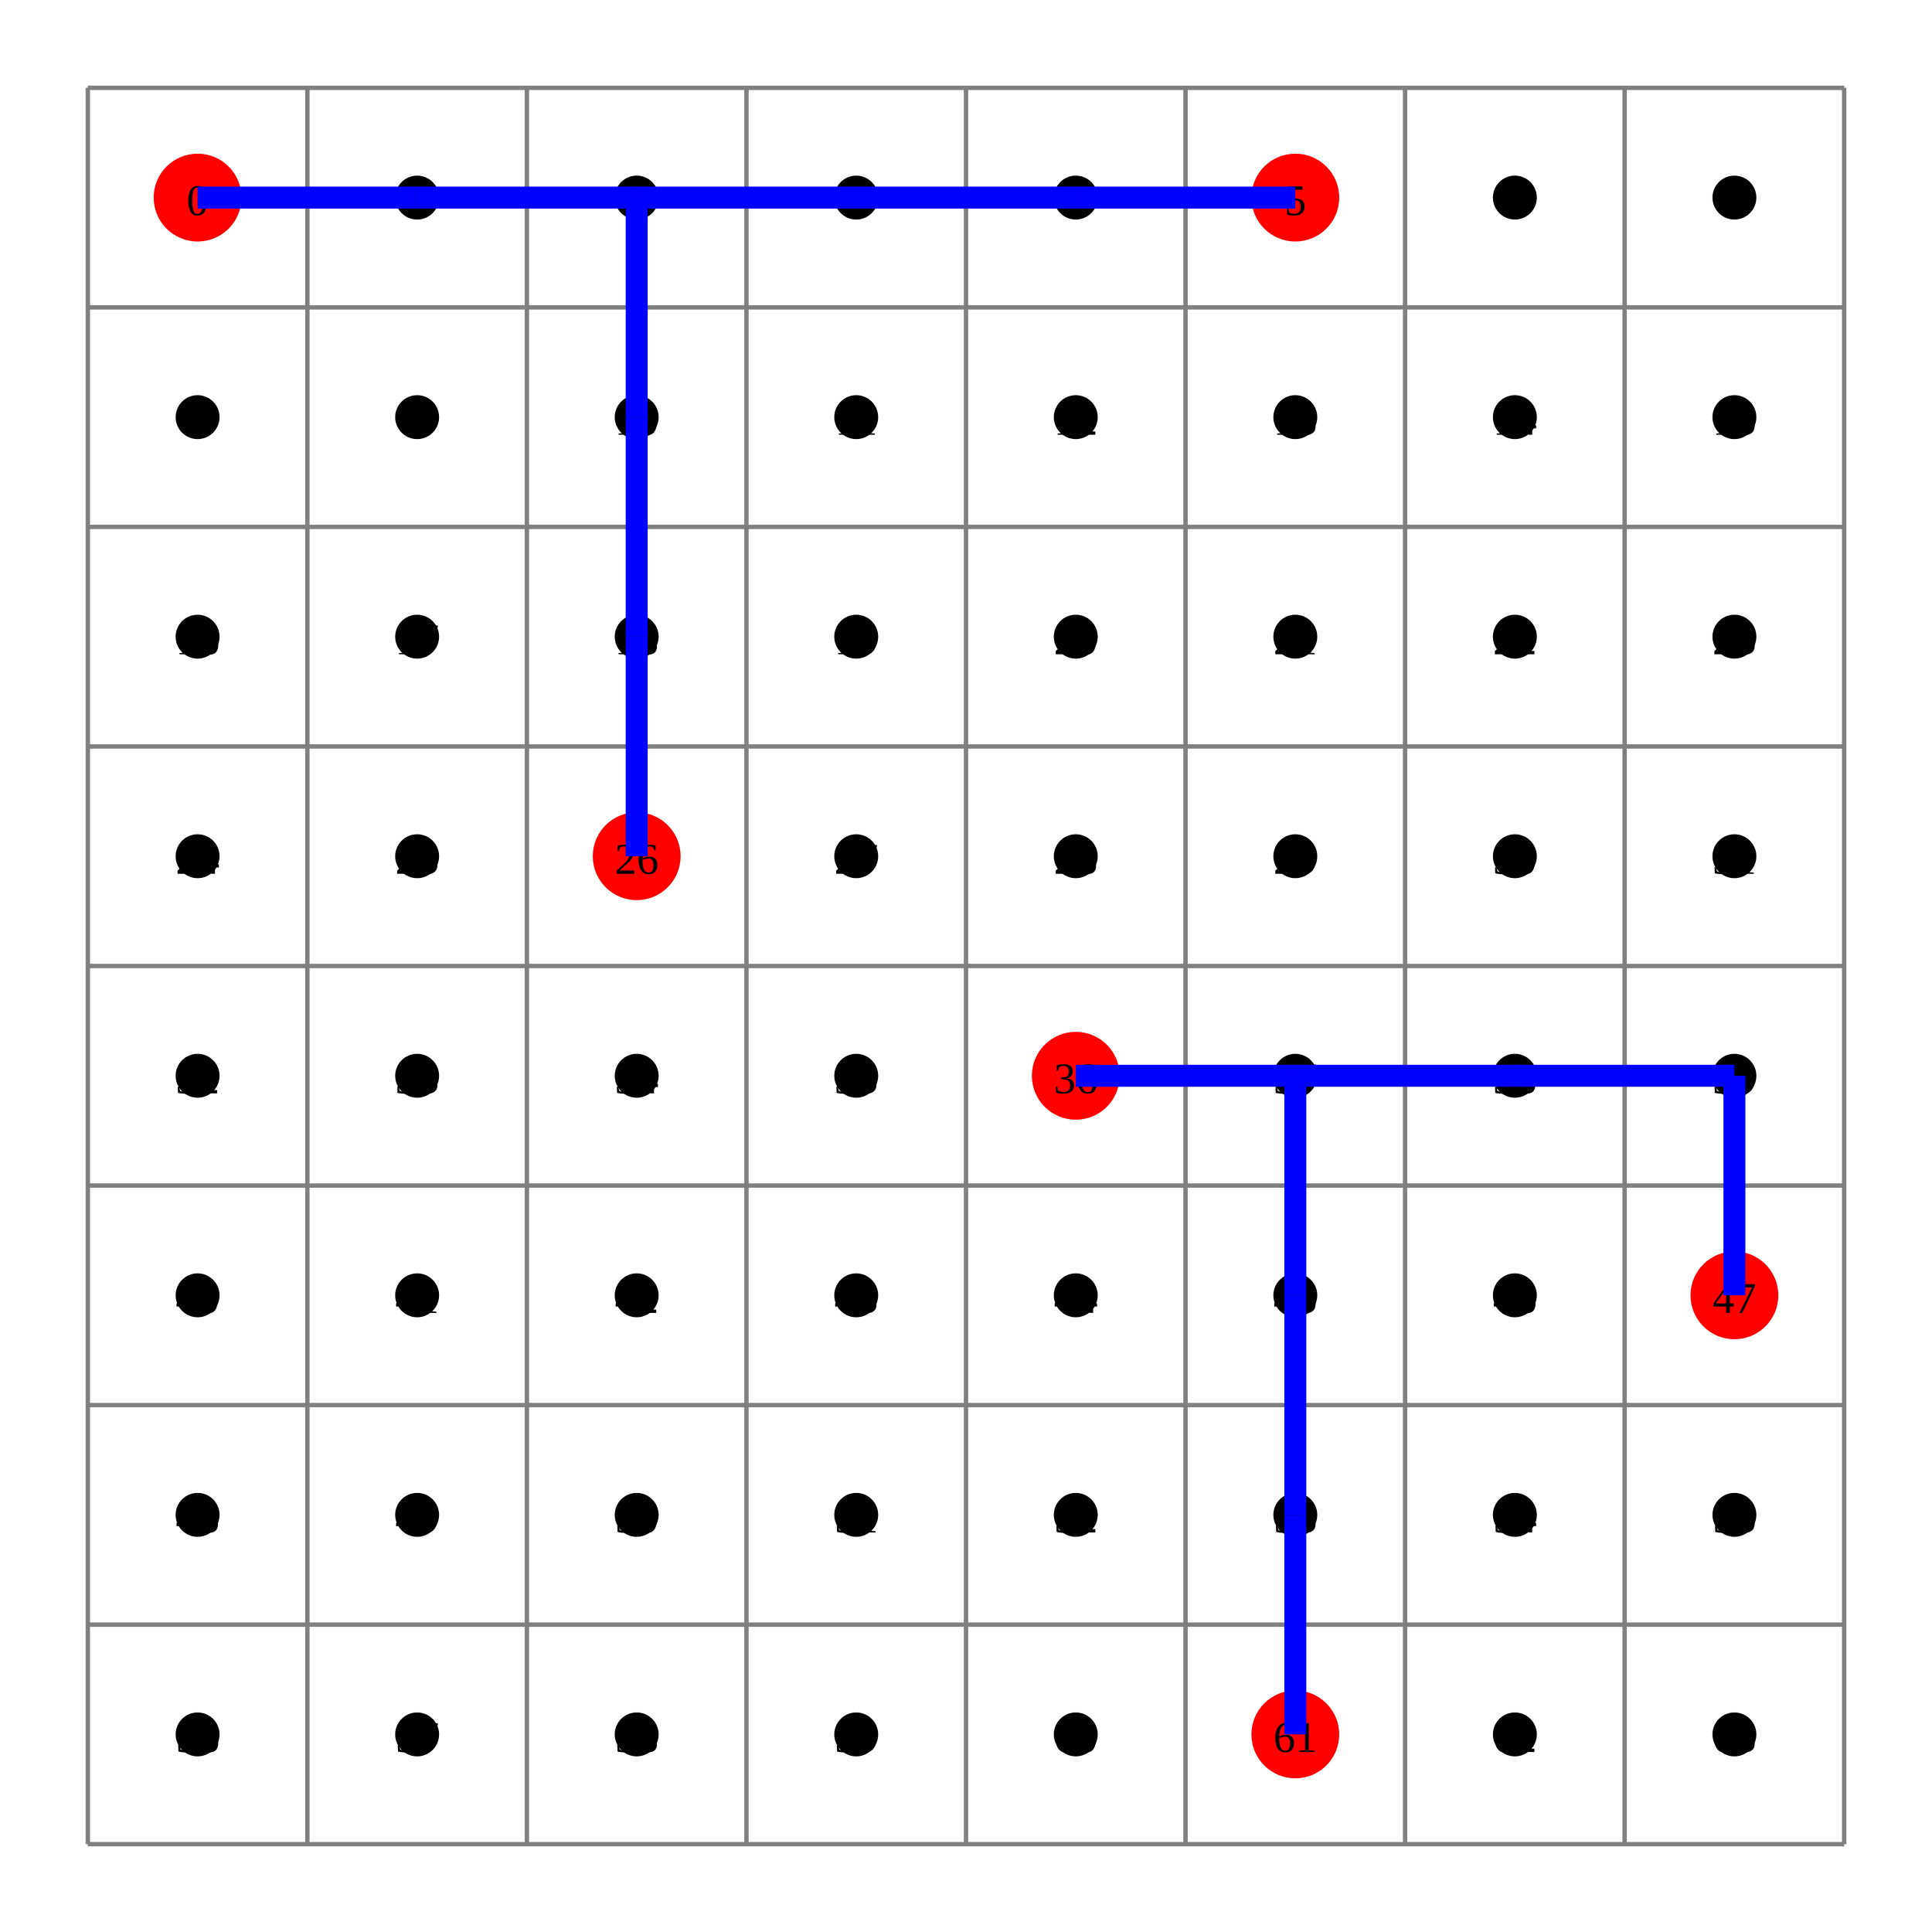
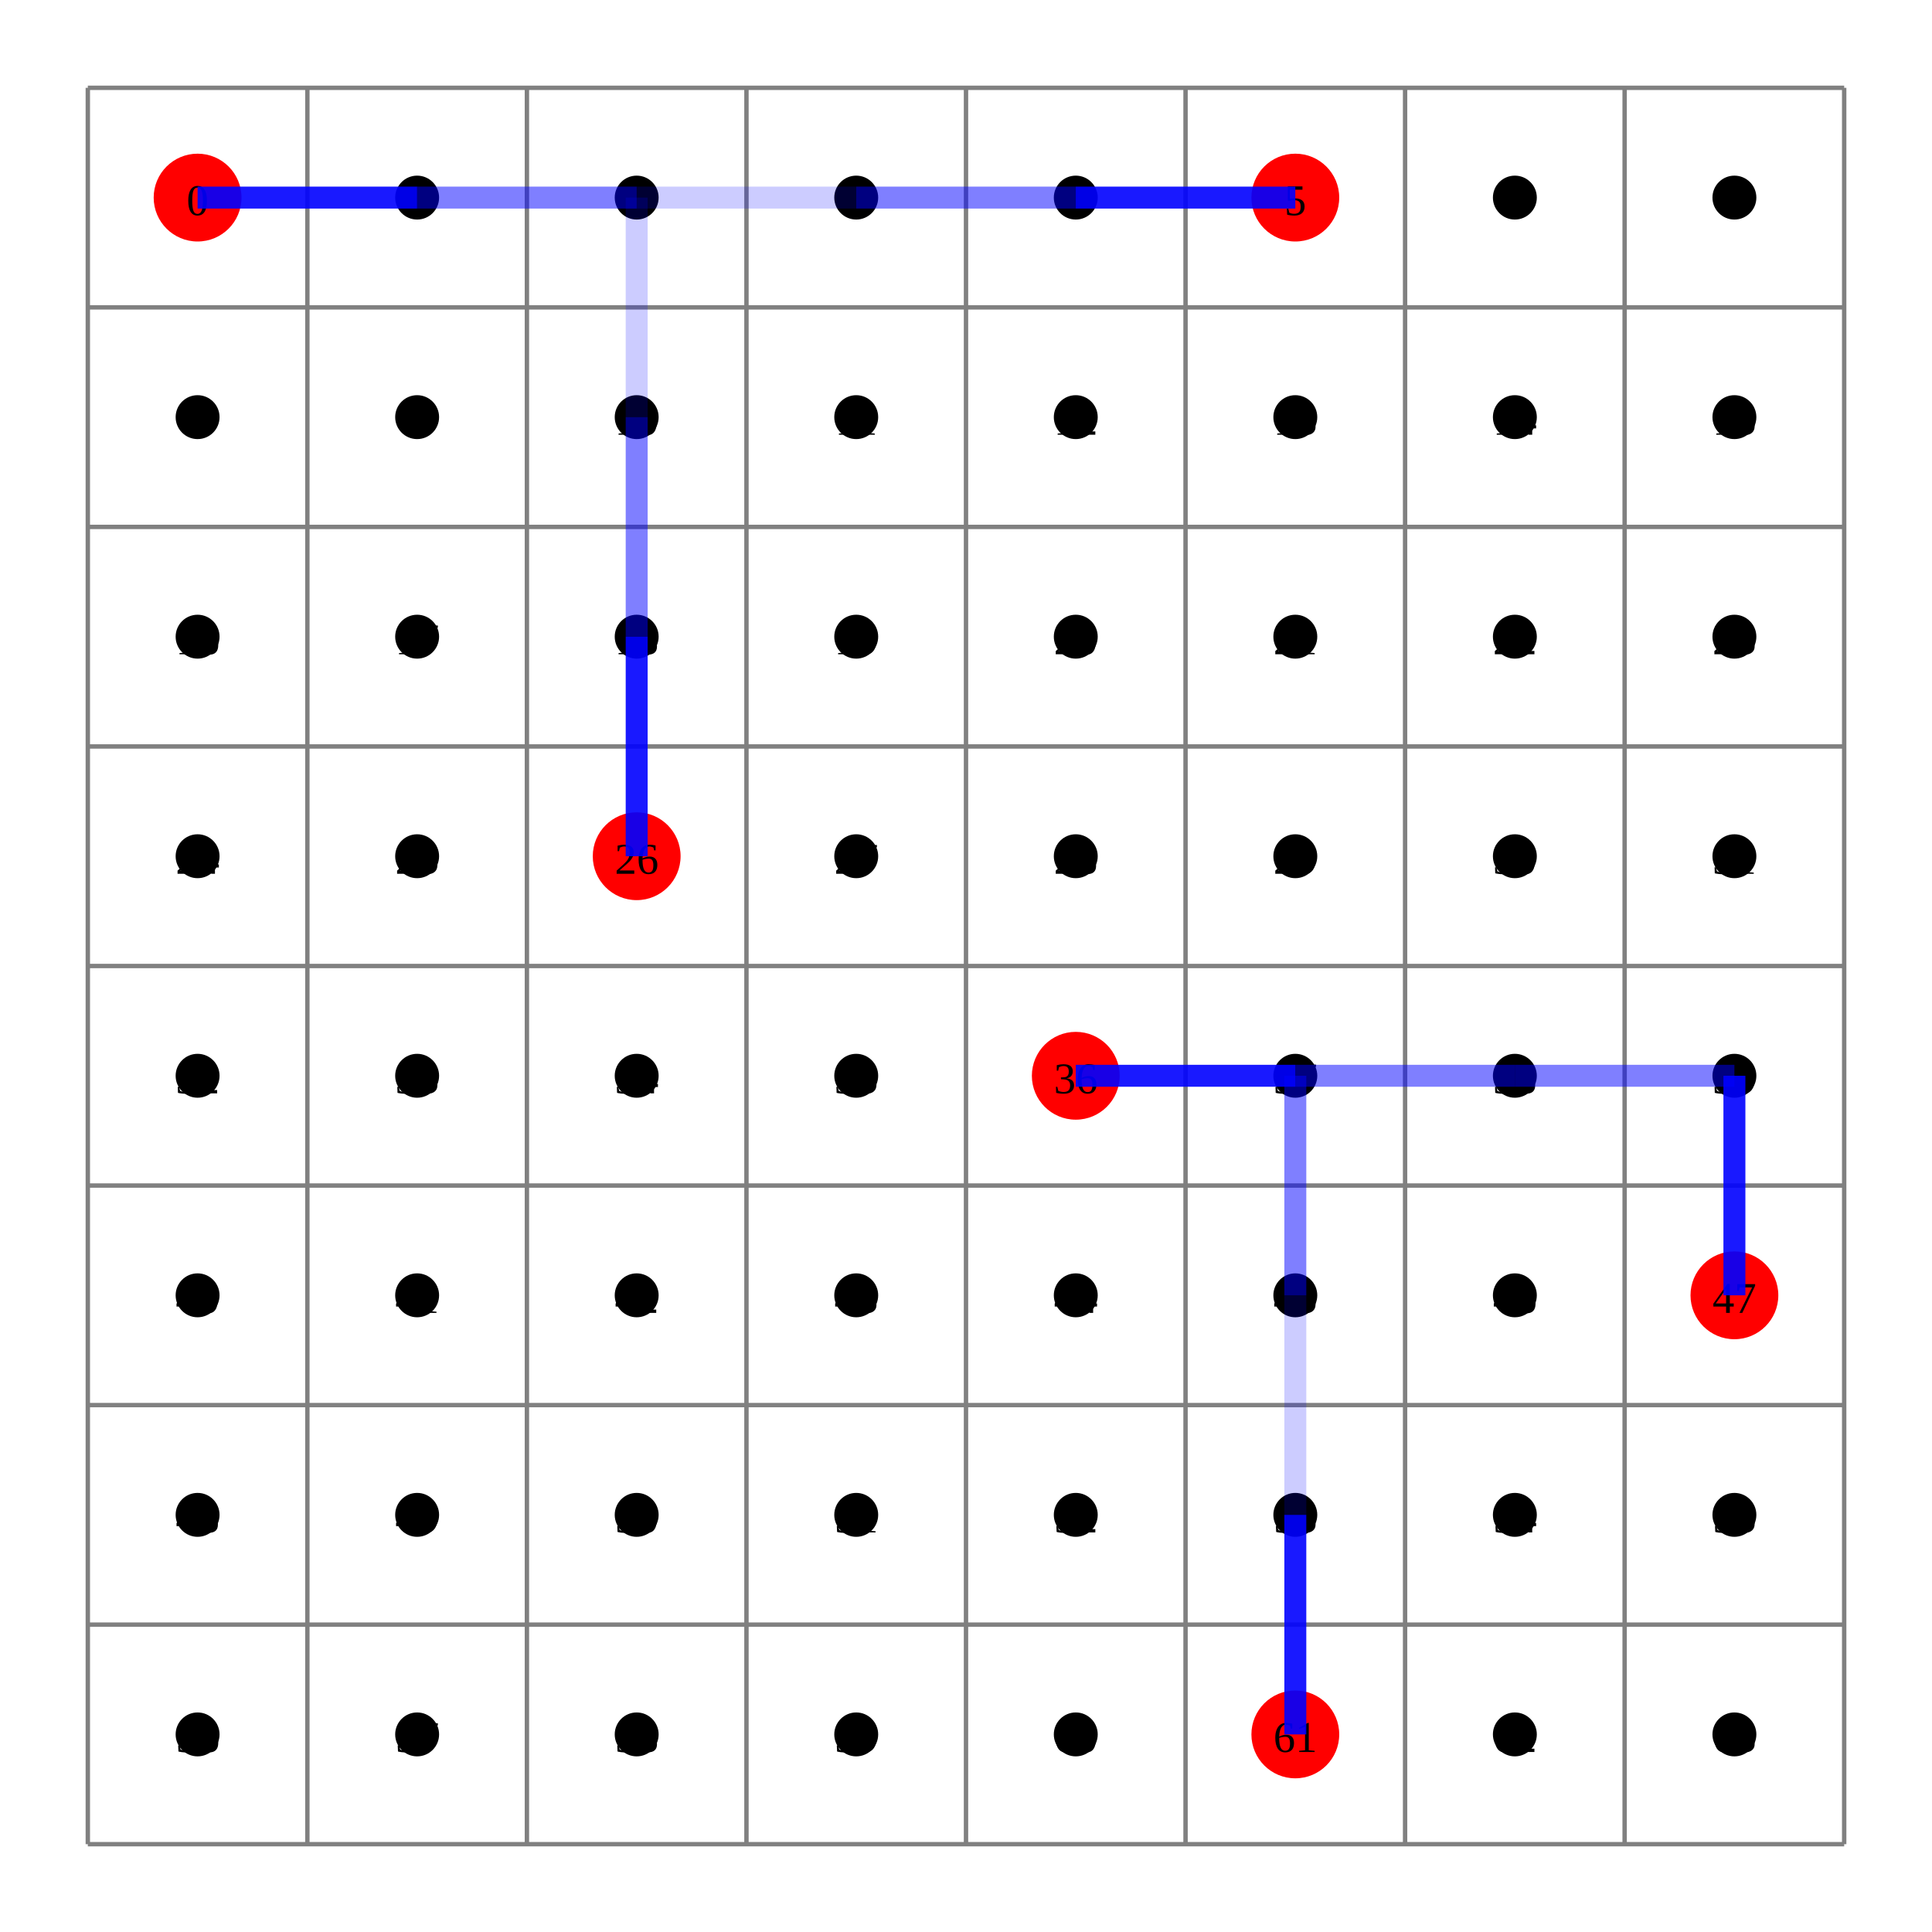
<svg xmlns="http://www.w3.org/2000/svg" width="440" height="440">
  <line x1="20" y1="20" x2="420" y2="20" stroke="gray" stroke-width="1" />
  <line x1="20" y1="70" x2="420" y2="70" stroke="gray" stroke-width="1" />
  <line x1="20" y1="120" x2="420" y2="120" stroke="gray" stroke-width="1" />
  <line x1="20" y1="170" x2="420" y2="170" stroke="gray" stroke-width="1" />
  <line x1="20" y1="220" x2="420" y2="220" stroke="gray" stroke-width="1" />
  <line x1="20" y1="270" x2="420" y2="270" stroke="gray" stroke-width="1" />
  <line x1="20" y1="320" x2="420" y2="320" stroke="gray" stroke-width="1" />
  <line x1="20" y1="370" x2="420" y2="370" stroke="gray" stroke-width="1" />
  <line x1="20" y1="420" x2="420" y2="420" stroke="gray" stroke-width="1" />
  <line x1="20" y1="20" x2="20" y2="420" stroke="gray" stroke-width="1" />
  <line x1="70" y1="20" x2="70" y2="420" stroke="gray" stroke-width="1" />
  <line x1="120" y1="20" x2="120" y2="420" stroke="gray" stroke-width="1" />
  <line x1="170" y1="20" x2="170" y2="420" stroke="gray" stroke-width="1" />
  <line x1="220" y1="20" x2="220" y2="420" stroke="gray" stroke-width="1" />
  <line x1="270" y1="20" x2="270" y2="420" stroke="gray" stroke-width="1" />
  <line x1="320" y1="20" x2="320" y2="420" stroke="gray" stroke-width="1" />
  <line x1="370" y1="20" x2="370" y2="420" stroke="gray" stroke-width="1" />
  <line x1="420" y1="20" x2="420" y2="420" stroke="gray" stroke-width="1" />
  <circle cx="45.0" cy="45.0" r="10" fill="red" />
  <text x="45.0" y="49.0" font-size="10" text-anchor="middle">0</text>
  <circle cx="95.0" cy="45.0" r="5" fill="black" />
  <text x="95.0" y="49.0" font-size="10" text-anchor="middle">1</text>
  <circle cx="145.0" cy="45.0" r="5" fill="black" />
  <text x="145.0" y="49.0" font-size="10" text-anchor="middle">2</text>
  <circle cx="195.0" cy="45.0" r="5" fill="black" />
  <text x="195.0" y="49.0" font-size="10" text-anchor="middle">3</text>
  <circle cx="245.0" cy="45.0" r="5" fill="black" />
  <text x="245.0" y="49.0" font-size="10" text-anchor="middle">4</text>
  <circle cx="295.0" cy="45.0" r="10" fill="red" />
  <text x="295.0" y="49.0" font-size="10" text-anchor="middle">5</text>
  <circle cx="345.0" cy="45.0" r="5" fill="black" />
  <text x="345.0" y="49.0" font-size="10" text-anchor="middle">6</text>
  <circle cx="395.0" cy="45.0" r="5" fill="black" />
  <text x="395.0" y="49.0" font-size="10" text-anchor="middle">7</text>
  <circle cx="45.0" cy="95.0" r="5" fill="black" />
  <text x="45.0" y="99.0" font-size="10" text-anchor="middle">8</text>
  <circle cx="95.0" cy="95.0" r="5" fill="black" />
  <text x="95.0" y="99.0" font-size="10" text-anchor="middle">9</text>
  <circle cx="145.0" cy="95.0" r="5" fill="black" />
  <text x="145.0" y="99.0" font-size="10" text-anchor="middle">10</text>
  <circle cx="195.0" cy="95.0" r="5" fill="black" />
  <text x="195.0" y="99.0" font-size="10" text-anchor="middle">11</text>
  <circle cx="245.0" cy="95.0" r="5" fill="black" />
  <text x="245.0" y="99.0" font-size="10" text-anchor="middle">12</text>
  <circle cx="295.0" cy="95.0" r="5" fill="black" />
  <text x="295.0" y="99.0" font-size="10" text-anchor="middle">13</text>
  <circle cx="345.0" cy="95.0" r="5" fill="black" />
  <text x="345.0" y="99.0" font-size="10" text-anchor="middle">14</text>
  <circle cx="395.0" cy="95.0" r="5" fill="black" />
  <text x="395.0" y="99.0" font-size="10" text-anchor="middle">15</text>
  <circle cx="45.0" cy="145.0" r="5" fill="black" />
  <text x="45.0" y="149.0" font-size="10" text-anchor="middle">16</text>
  <circle cx="95.0" cy="145.0" r="5" fill="black" />
  <text x="95.0" y="149.0" font-size="10" text-anchor="middle">17</text>
  <circle cx="145.0" cy="145.0" r="5" fill="black" />
  <text x="145.0" y="149.0" font-size="10" text-anchor="middle">18</text>
  <circle cx="195.0" cy="145.0" r="5" fill="black" />
  <text x="195.0" y="149.0" font-size="10" text-anchor="middle">19</text>
  <circle cx="245.0" cy="145.0" r="5" fill="black" />
  <text x="245.0" y="149.0" font-size="10" text-anchor="middle">20</text>
  <circle cx="295.0" cy="145.0" r="5" fill="black" />
  <text x="295.0" y="149.0" font-size="10" text-anchor="middle">21</text>
  <circle cx="345.0" cy="145.0" r="5" fill="black" />
  <text x="345.0" y="149.0" font-size="10" text-anchor="middle">22</text>
  <circle cx="395.0" cy="145.0" r="5" fill="black" />
  <text x="395.0" y="149.0" font-size="10" text-anchor="middle">23</text>
  <circle cx="45.0" cy="195.0" r="5" fill="black" />
  <text x="45.0" y="199.0" font-size="10" text-anchor="middle">24</text>
  <circle cx="95.0" cy="195.0" r="5" fill="black" />
  <text x="95.0" y="199.0" font-size="10" text-anchor="middle">25</text>
  <circle cx="145.0" cy="195.0" r="10" fill="red" />
  <text x="145.0" y="199.0" font-size="10" text-anchor="middle">26</text>
  <circle cx="195.0" cy="195.0" r="5" fill="black" />
  <text x="195.0" y="199.0" font-size="10" text-anchor="middle">27</text>
  <circle cx="245.0" cy="195.0" r="5" fill="black" />
  <text x="245.0" y="199.0" font-size="10" text-anchor="middle">28</text>
  <circle cx="295.0" cy="195.0" r="5" fill="black" />
  <text x="295.0" y="199.0" font-size="10" text-anchor="middle">29</text>
  <circle cx="345.0" cy="195.0" r="5" fill="black" />
  <text x="345.0" y="199.0" font-size="10" text-anchor="middle">30</text>
  <circle cx="395.0" cy="195.0" r="5" fill="black" />
  <text x="395.0" y="199.0" font-size="10" text-anchor="middle">31</text>
  <circle cx="45.0" cy="245.0" r="5" fill="black" />
  <text x="45.0" y="249.0" font-size="10" text-anchor="middle">32</text>
  <circle cx="95.0" cy="245.0" r="5" fill="black" />
  <text x="95.0" y="249.0" font-size="10" text-anchor="middle">33</text>
  <circle cx="145.0" cy="245.0" r="5" fill="black" />
  <text x="145.0" y="249.0" font-size="10" text-anchor="middle">34</text>
  <circle cx="195.0" cy="245.0" r="5" fill="black" />
  <text x="195.0" y="249.0" font-size="10" text-anchor="middle">35</text>
  <circle cx="245.0" cy="245.0" r="10" fill="red" />
  <text x="245.0" y="249.0" font-size="10" text-anchor="middle">36</text>
  <circle cx="295.0" cy="245.0" r="5" fill="black" />
  <text x="295.0" y="249.0" font-size="10" text-anchor="middle">37</text>
  <circle cx="345.0" cy="245.0" r="5" fill="black" />
  <text x="345.0" y="249.0" font-size="10" text-anchor="middle">38</text>
  <circle cx="395.0" cy="245.0" r="5" fill="black" />
  <text x="395.0" y="249.0" font-size="10" text-anchor="middle">39</text>
  <circle cx="45.0" cy="295.0" r="5" fill="black" />
  <text x="45.0" y="299.0" font-size="10" text-anchor="middle">40</text>
  <circle cx="95.0" cy="295.0" r="5" fill="black" />
  <text x="95.0" y="299.0" font-size="10" text-anchor="middle">41</text>
  <circle cx="145.0" cy="295.0" r="5" fill="black" />
  <text x="145.0" y="299.0" font-size="10" text-anchor="middle">42</text>
  <circle cx="195.0" cy="295.0" r="5" fill="black" />
  <text x="195.0" y="299.0" font-size="10" text-anchor="middle">43</text>
  <circle cx="245.0" cy="295.0" r="5" fill="black" />
  <text x="245.0" y="299.0" font-size="10" text-anchor="middle">44</text>
  <circle cx="295.0" cy="295.0" r="5" fill="black" />
  <text x="295.0" y="299.0" font-size="10" text-anchor="middle">45</text>
  <circle cx="345.0" cy="295.0" r="5" fill="black" />
  <text x="345.0" y="299.0" font-size="10" text-anchor="middle">46</text>
  <circle cx="395.0" cy="295.0" r="10" fill="red" />
  <text x="395.0" y="299.0" font-size="10" text-anchor="middle">47</text>
  <circle cx="45.0" cy="345.0" r="5" fill="black" />
  <text x="45.0" y="349.0" font-size="10" text-anchor="middle">48</text>
  <circle cx="95.0" cy="345.0" r="5" fill="black" />
  <text x="95.0" y="349.0" font-size="10" text-anchor="middle">49</text>
  <circle cx="145.0" cy="345.0" r="5" fill="black" />
  <text x="145.0" y="349.0" font-size="10" text-anchor="middle">50</text>
  <circle cx="195.0" cy="345.0" r="5" fill="black" />
  <text x="195.0" y="349.0" font-size="10" text-anchor="middle">51</text>
  <circle cx="245.0" cy="345.0" r="5" fill="black" />
  <text x="245.0" y="349.0" font-size="10" text-anchor="middle">52</text>
  <circle cx="295.0" cy="345.0" r="5" fill="black" />
  <text x="295.0" y="349.0" font-size="10" text-anchor="middle">53</text>
  <circle cx="345.0" cy="345.0" r="5" fill="black" />
  <text x="345.0" y="349.0" font-size="10" text-anchor="middle">54</text>
  <circle cx="395.0" cy="345.0" r="5" fill="black" />
  <text x="395.0" y="349.0" font-size="10" text-anchor="middle">55</text>
  <circle cx="45.0" cy="395.0" r="5" fill="black" />
  <text x="45.0" y="399.0" font-size="10" text-anchor="middle">56</text>
  <circle cx="95.0" cy="395.0" r="5" fill="black" />
  <text x="95.0" y="399.0" font-size="10" text-anchor="middle">57</text>
  <circle cx="145.0" cy="395.0" r="5" fill="black" />
  <text x="145.0" y="399.0" font-size="10" text-anchor="middle">58</text>
  <circle cx="195.0" cy="395.0" r="5" fill="black" />
  <text x="195.0" y="399.0" font-size="10" text-anchor="middle">59</text>
  <circle cx="245.0" cy="395.0" r="5" fill="black" />
  <text x="245.0" y="399.0" font-size="10" text-anchor="middle">60</text>
  <circle cx="295.0" cy="395.0" r="10" fill="red" />
  <text x="295.0" y="399.0" font-size="10" text-anchor="middle">61</text>
  <circle cx="345.0" cy="395.0" r="5" fill="black" />
  <text x="345.0" y="399.0" font-size="10" text-anchor="middle">62</text>
  <circle cx="395.0" cy="395.0" r="5" fill="black" />
  <text x="395.0" y="399.0" font-size="10" text-anchor="middle">63</text>
-   <line x1="45.0" y1="45.0" x2="95.0" y2="45.0" stroke="blue" stroke-width="5" />
-   <line x1="245.0" y1="45.0" x2="295.0" y2="45.0" stroke="blue" stroke-width="5" />
-   <line x1="145.0" y1="145.0" x2="145.0" y2="195.0" stroke="blue" stroke-width="5" />
-   <line x1="245.0" y1="245.0" x2="295.0" y2="245.0" stroke="blue" stroke-width="5" />
-   <line x1="395.0" y1="245.0" x2="395.0" y2="295.0" stroke="blue" stroke-width="5" />
-   <line x1="295.0" y1="345.0" x2="295.0" y2="395.0" stroke="blue" stroke-width="5" />
-   <line x1="95.0" y1="45.0" x2="145.0" y2="45.0" stroke="blue" stroke-width="5" />
-   <line x1="195.0" y1="45.0" x2="245.0" y2="45.0" stroke="blue" stroke-width="5" />
-   <line x1="145.0" y1="95.0" x2="145.0" y2="145.0" stroke="blue" stroke-width="5" />
-   <line x1="295.0" y1="245.0" x2="345.0" y2="245.0" stroke="blue" stroke-width="5" />
-   <line x1="295.0" y1="245.0" x2="295.0" y2="295.0" stroke="blue" stroke-width="5" />
-   <line x1="345.0" y1="245.0" x2="395.0" y2="245.0" stroke="blue" stroke-width="5" />
-   <line x1="295.0" y1="295.0" x2="295.0" y2="345.0" stroke="blue" stroke-width="5" />
-   <line x1="145.0" y1="45.0" x2="195.0" y2="45.0" stroke="blue" stroke-width="5" />
-   <line x1="145.0" y1="45.0" x2="145.0" y2="95.0" stroke="blue" stroke-width="5" />
+   <line x1="45.0" y1="45.0" x2="95.0" y2="45.0" stroke="blue" stroke-width="5" opacity="0.9" />
+   <line x1="245.0" y1="45.0" x2="295.0" y2="45.0" stroke="blue" stroke-width="5" opacity="0.9" />
+   <line x1="145.0" y1="145.0" x2="145.0" y2="195.0" stroke="blue" stroke-width="5" opacity="0.9" />
+   <line x1="245.0" y1="245.0" x2="295.0" y2="245.0" stroke="blue" stroke-width="5" opacity="0.9" />
+   <line x1="395.0" y1="245.0" x2="395.0" y2="295.0" stroke="blue" stroke-width="5" opacity="0.9" />
+   <line x1="295.0" y1="345.0" x2="295.0" y2="395.0" stroke="blue" stroke-width="5" opacity="0.9" />
+   <line x1="95.0" y1="45.0" x2="145.0" y2="45.0" stroke="blue" stroke-width="5" opacity="0.5" />
+   <line x1="195.0" y1="45.0" x2="245.0" y2="45.0" stroke="blue" stroke-width="5" opacity="0.5" />
+   <line x1="145.0" y1="95.0" x2="145.0" y2="145.0" stroke="blue" stroke-width="5" opacity="0.5" />
+   <line x1="295.0" y1="245.0" x2="345.0" y2="245.0" stroke="blue" stroke-width="5" opacity="0.5" />
+   <line x1="295.0" y1="245.0" x2="295.0" y2="295.0" stroke="blue" stroke-width="5" opacity="0.5" />
+   <line x1="345.0" y1="245.0" x2="395.0" y2="245.0" stroke="blue" stroke-width="5" opacity="0.5" />
+   <line x1="295.0" y1="295.0" x2="295.0" y2="345.0" stroke="blue" stroke-width="5" opacity="0.2" />
+   <line x1="145.0" y1="45.0" x2="195.0" y2="45.0" stroke="blue" stroke-width="5" opacity="0.2" />
+   <line x1="145.0" y1="45.0" x2="145.0" y2="95.0" stroke="blue" stroke-width="5" opacity="0.2" />
</svg>
